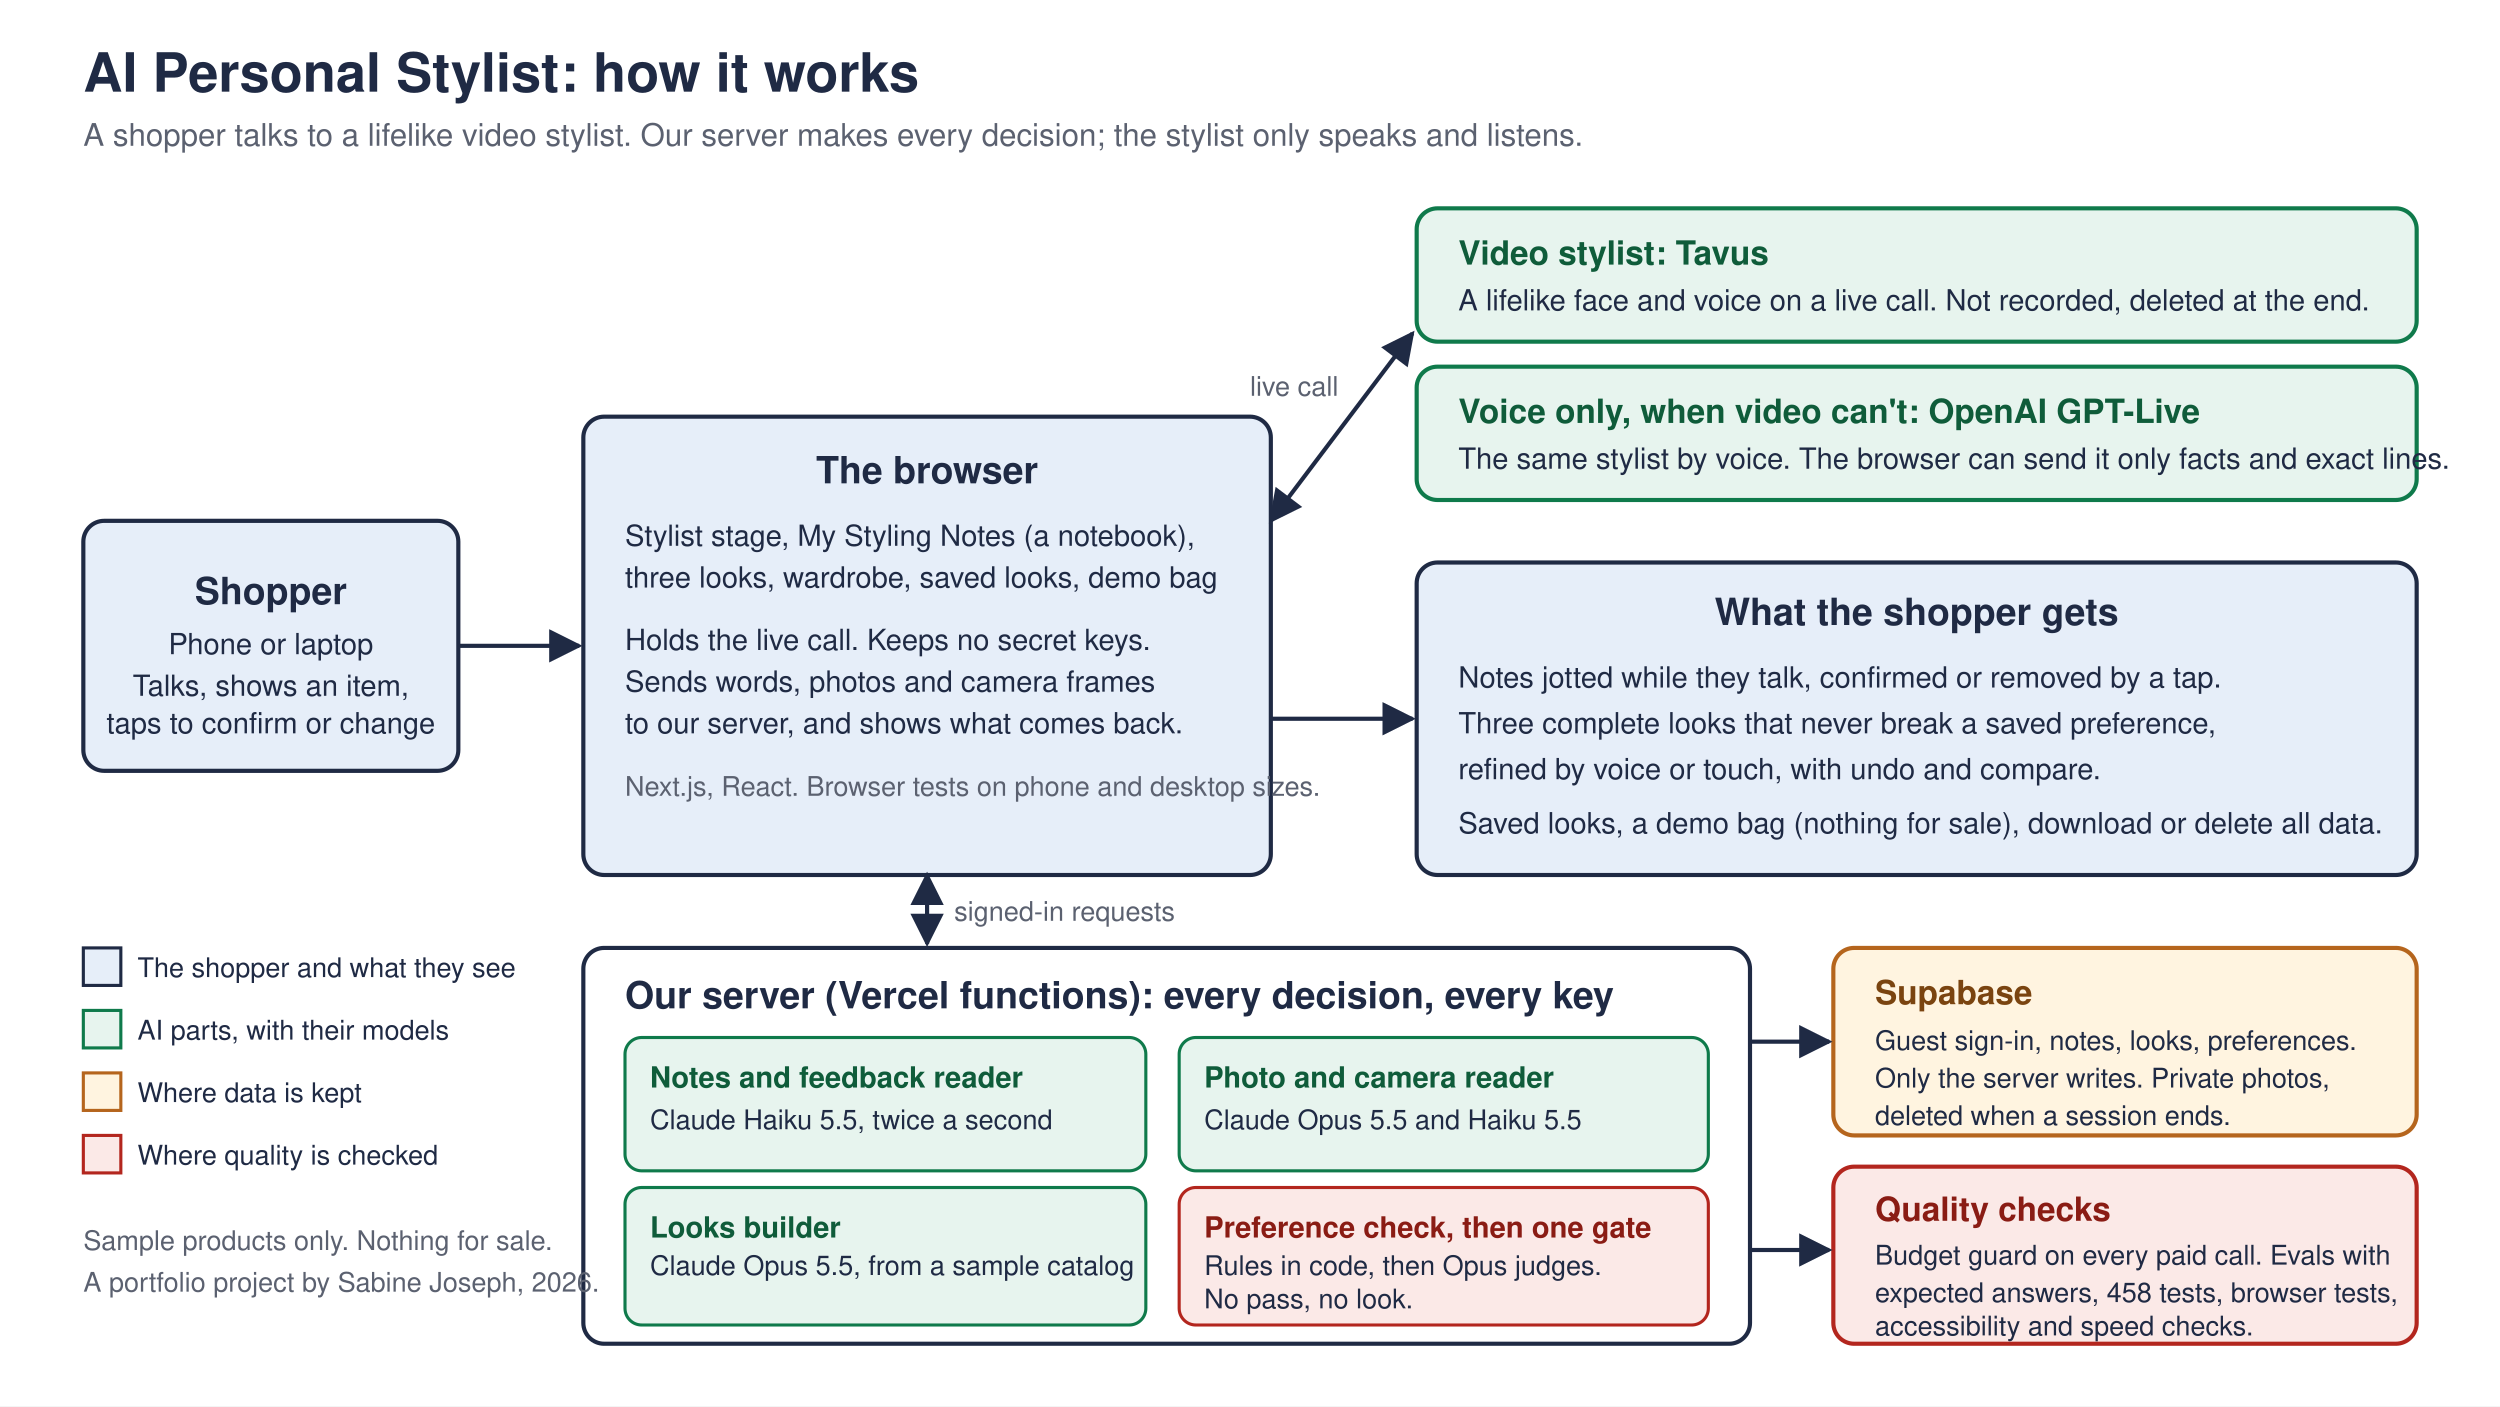
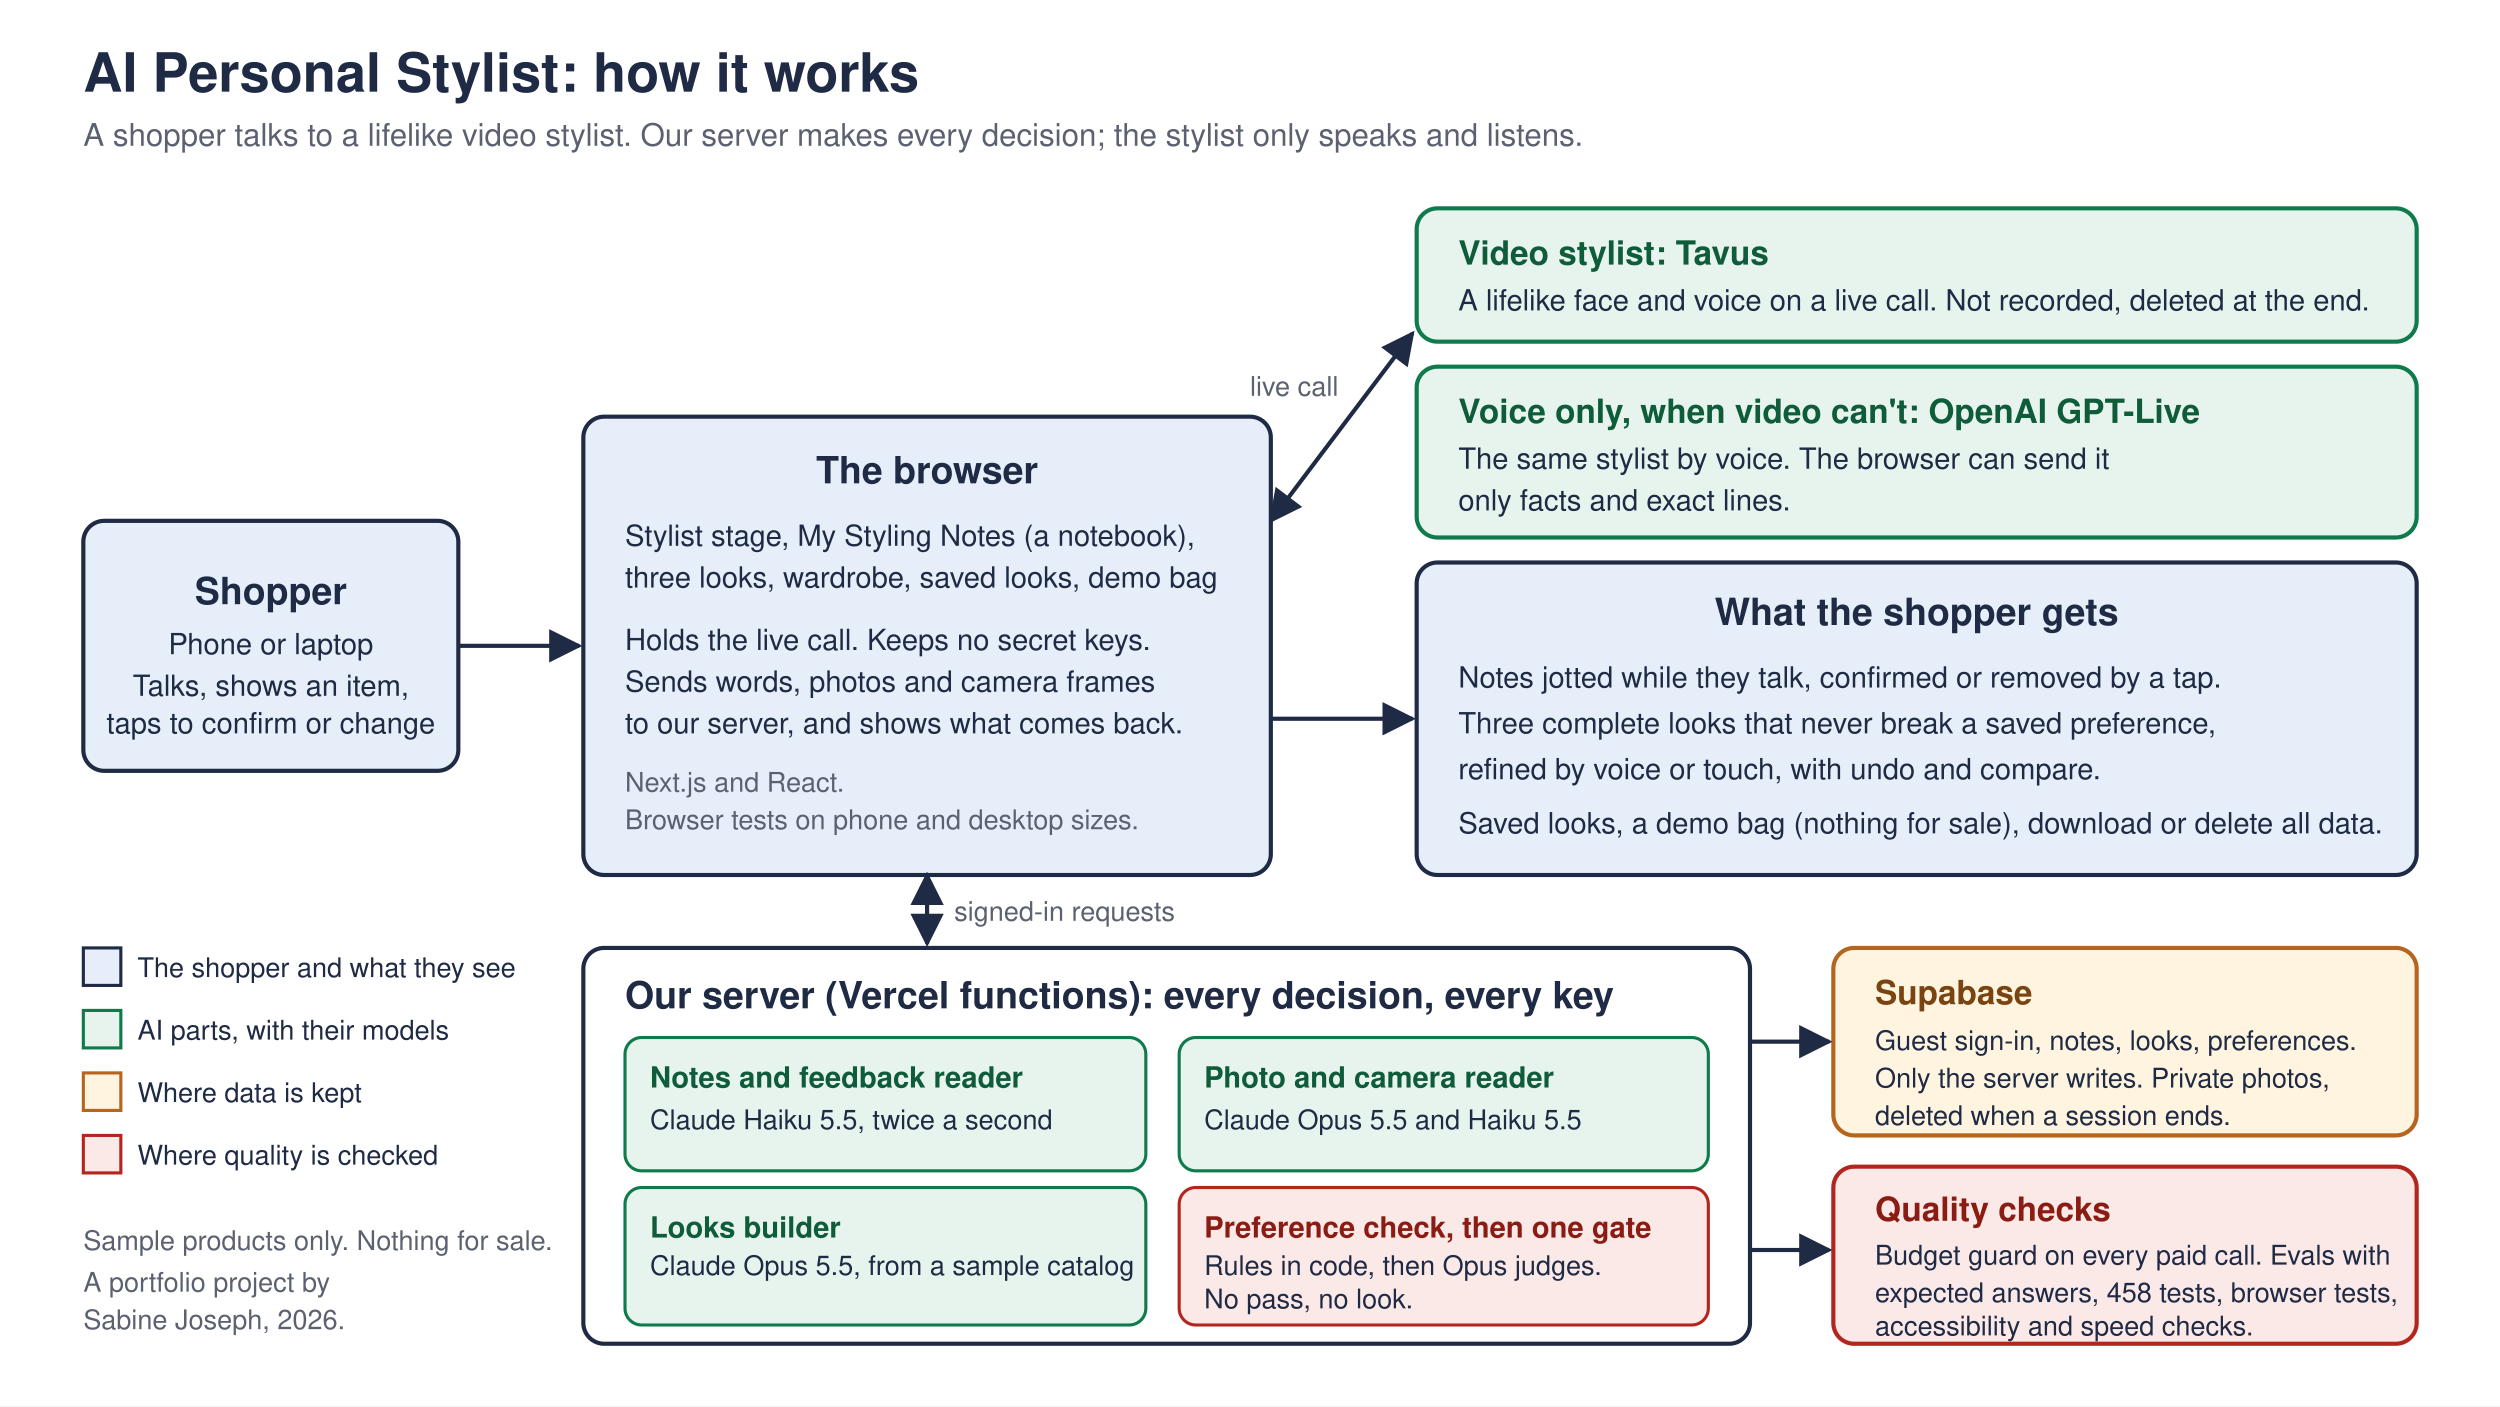
<svg xmlns="http://www.w3.org/2000/svg" viewBox="0 0 1200 675" width="1200" height="675" font-family="Helvetica Neue, Helvetica, Arial, sans-serif">
  <defs>
    <marker id="arrow" viewBox="0 0 10 10" refX="9" refY="5" markerWidth="8" markerHeight="8" orient="auto-start-reverse">
      <path d="M 0 0 L 10 5 L 0 10 z" fill="#1F2A44" />
    </marker>
  </defs>
  <rect width="1200" height="675" fill="#FFFFFF" />
  <text x="40" y="44" font-size="26" font-weight="700" fill="#1F2A44">AI Personal Stylist: how it works</text>
  <text x="40" y="70" font-size="15" fill="#5B6170">A shopper talks to a lifelike video stylist. Our server makes every decision; the stylist only speaks and listens.</text>
  <rect x="40" y="250" width="180" height="120" rx="10" fill="#E6EEF9" stroke="#1F2A44" stroke-width="2" />
  <text x="130" y="290" font-size="18" font-weight="700" fill="#1F2A44" text-anchor="middle">Shopper</text>
  <text x="130" y="314" font-size="14" fill="#1F2A44" text-anchor="middle">Phone or laptop</text>
  <text x="130" y="334" font-size="14" fill="#1F2A44" text-anchor="middle">Talks, shows an item,</text>
  <text x="130" y="352" font-size="14" fill="#1F2A44" text-anchor="middle">taps to confirm or change</text>
  <rect x="280" y="200" width="330" height="220" rx="10" fill="#E6EEF9" stroke="#1F2A44" stroke-width="2" />
  <text x="445" y="232" font-size="18" font-weight="700" fill="#1F2A44" text-anchor="middle">The browser</text>
  <text x="300" y="262" font-size="14" fill="#1F2A44">Stylist stage, My Styling Notes (a notebook),</text>
  <text x="300" y="282" font-size="14" fill="#1F2A44">three looks, wardrobe, saved looks, demo bag</text>
  <text x="300" y="312" font-size="14" fill="#1F2A44">Holds the live call. Keeps no secret keys.</text>
  <text x="300" y="332" font-size="14" fill="#1F2A44">Sends words, photos and camera frames</text>
  <text x="300" y="352" font-size="14" fill="#1F2A44">to our server, and shows what comes back.</text>
-   <text x="300" y="382" font-size="13" fill="#5B6170">Next.js, React. Browser tests on phone and desktop sizes.</text>
+   <text x="300" y="380" font-size="13" fill="#5B6170">Next.js and React.</text>
+   <text x="300" y="398" font-size="13" fill="#5B6170">Browser tests on phone and desktop sizes.</text>
  <rect x="680" y="100" width="480" height="64" rx="10" fill="#E7F4EE" stroke="#0F7A4B" stroke-width="2" />
  <text x="700" y="127" font-size="16" font-weight="700" fill="#0F5C3A">Video stylist: Tavus</text>
  <text x="700" y="149" font-size="14" fill="#1F2A44">A lifelike face and voice on a live call. Not recorded, deleted at the end.</text>
-   <rect x="680" y="176" width="480" height="64" rx="10" fill="#E7F4EE" stroke="#0F7A4B" stroke-width="2" />
+   <rect x="680" y="176" width="480" height="82" rx="10" fill="#E7F4EE" stroke="#0F7A4B" stroke-width="2" />
  <text x="700" y="203" font-size="16" font-weight="700" fill="#0F5C3A">Voice only, when video can't: OpenAI GPT-Live</text>
-   <text x="700" y="225" font-size="14" fill="#1F2A44">The same stylist by voice. The browser can send it only facts and exact lines.</text>
+   <text x="700" y="225" font-size="14" fill="#1F2A44">The same stylist by voice. The browser can send it</text>
+   <text x="700" y="245" font-size="14" fill="#1F2A44">only facts and exact lines.</text>
  <rect x="680" y="270" width="480" height="150" rx="10" fill="#E6EEF9" stroke="#1F2A44" stroke-width="2" />
  <text x="920" y="300" font-size="18" font-weight="700" fill="#1F2A44" text-anchor="middle">What the shopper gets</text>
  <text x="700" y="330" font-size="14" fill="#1F2A44">Notes jotted while they talk, confirmed or removed by a tap.</text>
  <text x="700" y="352" font-size="14" fill="#1F2A44">Three complete looks that never break a saved preference,</text>
  <text x="700" y="374" font-size="14" fill="#1F2A44">refined by voice or touch, with undo and compare.</text>
  <text x="700" y="400" font-size="14" fill="#1F2A44">Saved looks, a demo bag (nothing for sale), download or delete all data.</text>
  <rect x="280" y="455" width="560" height="190" rx="10" fill="#FFFFFF" stroke="#1F2A44" stroke-width="2" />
  <text x="300" y="484" font-size="18" font-weight="700" fill="#1F2A44">Our server (Vercel functions): every decision, every key</text>
  <rect x="300" y="498" width="250" height="64" rx="8" fill="#E7F4EE" stroke="#0F7A4B" stroke-width="1.5" />
  <text x="312" y="522" font-size="14" font-weight="700" fill="#0F5C3A">Notes and feedback reader</text>
  <text x="312" y="542" font-size="13" fill="#1F2A44">Claude Haiku 5.5, twice a second</text>
  <rect x="566" y="498" width="254" height="64" rx="8" fill="#E7F4EE" stroke="#0F7A4B" stroke-width="1.5" />
  <text x="578" y="522" font-size="14" font-weight="700" fill="#0F5C3A">Photo and camera reader</text>
  <text x="578" y="542" font-size="13" fill="#1F2A44">Claude Opus 5.5 and Haiku 5.5</text>
  <rect x="300" y="570" width="250" height="66" rx="8" fill="#E7F4EE" stroke="#0F7A4B" stroke-width="1.5" />
  <text x="312" y="594" font-size="14" font-weight="700" fill="#0F5C3A">Looks builder</text>
  <text x="312" y="612" font-size="13" fill="#1F2A44">Claude Opus 5.5, from a sample catalog</text>
  <rect x="566" y="570" width="254" height="66" rx="8" fill="#FBE9E7" stroke="#B3261E" stroke-width="1.5" />
  <text x="578" y="594" font-size="14" font-weight="700" fill="#8A1C14">Preference check, then one gate</text>
  <text x="578" y="612" font-size="13" fill="#1F2A44">Rules in code, then Opus judges.</text>
  <text x="578" y="628" font-size="13" fill="#1F2A44">No pass, no look.</text>
  <rect x="880" y="455" width="280" height="90" rx="10" fill="#FFF4E0" stroke="#B5651D" stroke-width="2" />
  <text x="900" y="482" font-size="16" font-weight="700" fill="#7A4410">Supabase</text>
  <text x="900" y="504" font-size="13" fill="#1F2A44">Guest sign-in, notes, looks, preferences.</text>
  <text x="900" y="522" font-size="13" fill="#1F2A44">Only the server writes. Private photos,</text>
  <text x="900" y="540" font-size="13" fill="#1F2A44">deleted when a session ends.</text>
  <rect x="880" y="560" width="280" height="85" rx="10" fill="#FBE9E7" stroke="#B3261E" stroke-width="2" />
  <text x="900" y="586" font-size="16" font-weight="700" fill="#8A1C14">Quality checks</text>
  <text x="900" y="607" font-size="13" fill="#1F2A44">Budget guard on every paid call. Evals with</text>
  <text x="900" y="625" font-size="13" fill="#1F2A44">expected answers, 458 tests, browser tests,</text>
  <text x="900" y="641" font-size="13" fill="#1F2A44">accessibility and speed checks.</text>
  <line x1="220" y1="310" x2="278" y2="310" stroke="#1F2A44" stroke-width="2" marker-end="url(#arrow)" />
  <line x1="610" y1="250" x2="678" y2="160" stroke="#1F2A44" stroke-width="2" marker-end="url(#arrow)" marker-start="url(#arrow)" />
  <text x="600" y="190" font-size="13" fill="#5B6170">live call</text>
  <line x1="610" y1="345" x2="678" y2="345" stroke="#1F2A44" stroke-width="2" marker-end="url(#arrow)" />
  <line x1="445" y1="420" x2="445" y2="453" stroke="#1F2A44" stroke-width="2" marker-end="url(#arrow)" marker-start="url(#arrow)" />
  <text x="458" y="442" font-size="13" fill="#5B6170">signed-in requests</text>
  <line x1="840" y1="500" x2="878" y2="500" stroke="#1F2A44" stroke-width="2" marker-end="url(#arrow)" />
  <line x1="840" y1="600" x2="878" y2="600" stroke="#1F2A44" stroke-width="2" marker-end="url(#arrow)" />
  <rect x="40" y="455" width="18" height="18" fill="#E6EEF9" stroke="#1F2A44" stroke-width="1.5" />
  <text x="66" y="469" font-size="13" fill="#1F2A44">The shopper and what they see</text>
  <rect x="40" y="485" width="18" height="18" fill="#E7F4EE" stroke="#0F7A4B" stroke-width="1.5" />
  <text x="66" y="499" font-size="13" fill="#1F2A44">AI parts, with their models</text>
  <rect x="40" y="515" width="18" height="18" fill="#FFF4E0" stroke="#B5651D" stroke-width="1.5" />
  <text x="66" y="529" font-size="13" fill="#1F2A44">Where data is kept</text>
  <rect x="40" y="545" width="18" height="18" fill="#FBE9E7" stroke="#B3261E" stroke-width="1.5" />
  <text x="66" y="559" font-size="13" fill="#1F2A44">Where quality is checked</text>
  <text x="40" y="600" font-size="13" fill="#5B6170">Sample products only. Nothing for sale.</text>
-   <text x="40" y="620" font-size="13" fill="#5B6170">A portfolio project by Sabine Joseph, 2026.</text>
+   <text x="40" y="620" font-size="13" fill="#5B6170">A portfolio project by</text>
+   <text x="40" y="638" font-size="13" fill="#5B6170">Sabine Joseph, 2026.</text>
</svg>
